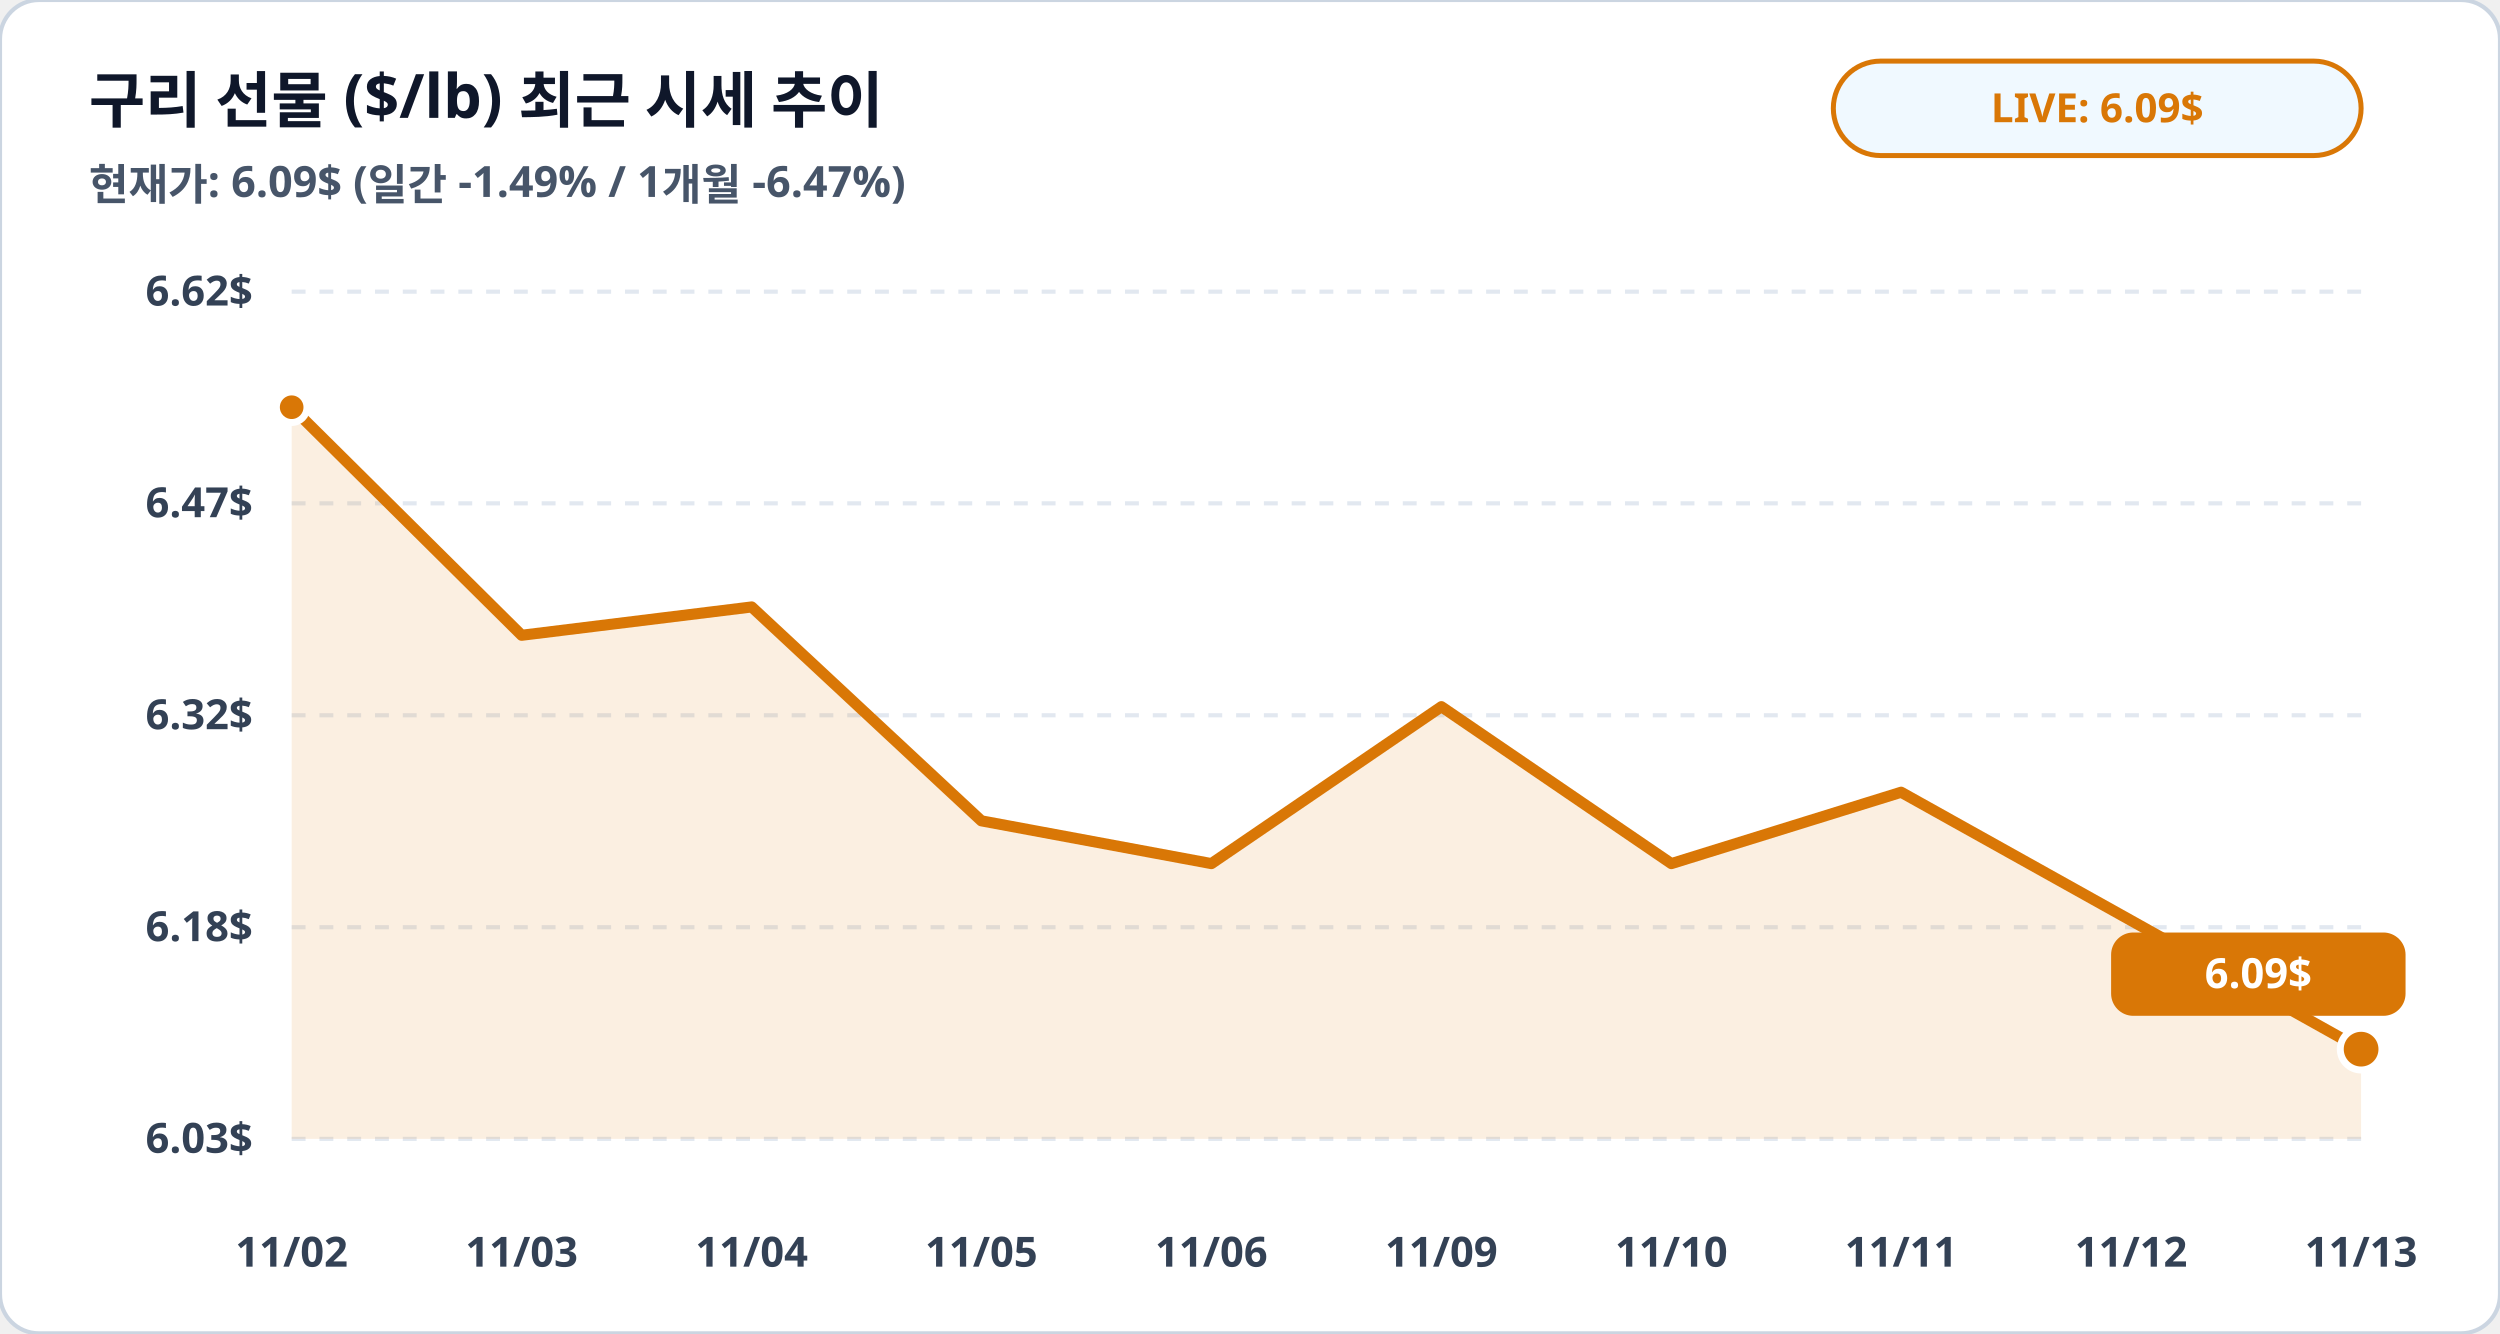
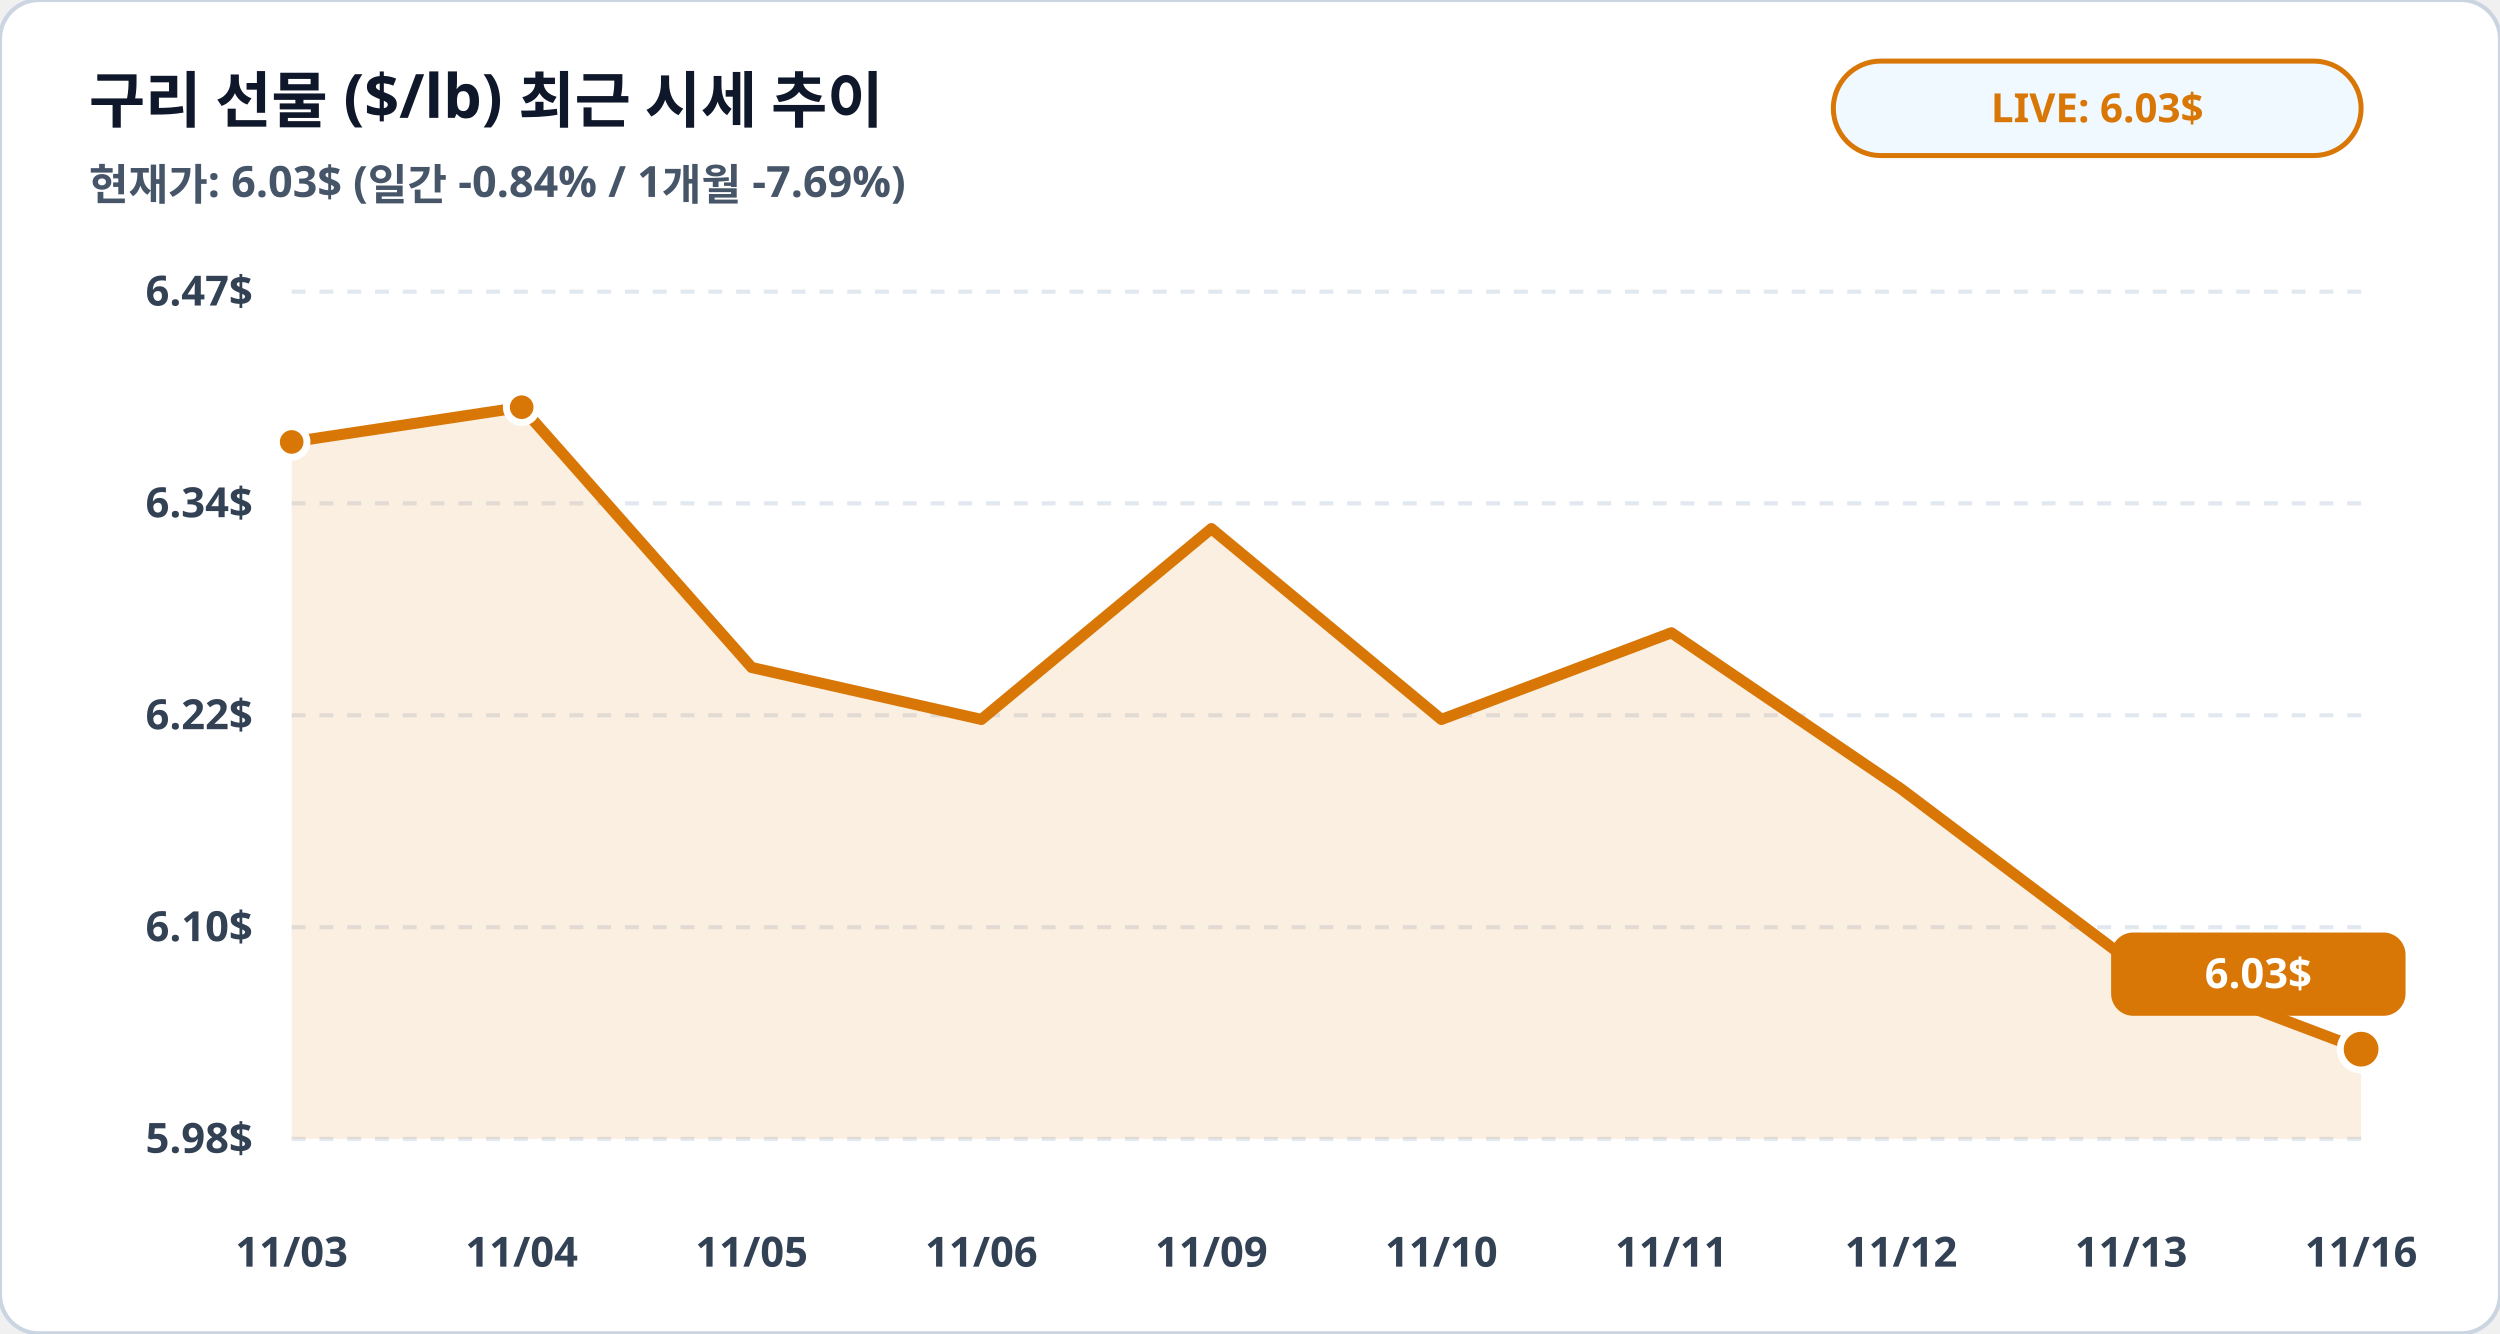
<svg xmlns="http://www.w3.org/2000/svg" viewBox="0 0 900 480" width="100%" height="100%">
  <rect width="900" height="480" rx="14" fill="#ffffff" stroke="#cbd5e1" stroke-width="1.5" />
  <text x="32" y="44" fill="#0f172a" font-family="Pretendard, sans-serif" font-size="22" font-weight="900">구리 선물 ($/lb) 최근 시세 추이</text>
-   <text x="32" y="72" fill="#475569" font-family="Pretendard, sans-serif" font-size="15.5" font-weight="600">현재가: 6.09$ (일간 -1.49% / 1개월 -6.47%)</text>
+   <text x="32" y="72" fill="#475569" font-family="Pretendard, sans-serif" font-size="15.5" font-weight="600">현재가: 6.03$ (일간 -0.84% / 1개월 -7.69%)</text>
  <rect x="660" y="22" width="190" height="34" rx="17" fill="#f0f9ff" stroke="#d97706" stroke-width="1.8" />
-   <text x="755" y="44" fill="#d97706" font-family="Pretendard, sans-serif" font-size="14.5" font-weight="800" text-anchor="middle">LIVE: 6.09$</text>
+   <text x="755" y="44" fill="#d97706" font-family="Pretendard, sans-serif" font-size="14.5" font-weight="800" text-anchor="middle">LIVE: 6.03$</text>
  <line x1="105" y1="105.0" x2="850" y2="105.0" stroke="#e2e8f0" stroke-width="1.5" stroke-dasharray="5,5" />
-   <text x="91" y="110.0" fill="#334155" font-family="Pretendard, sans-serif" font-size="15" font-weight="700" text-anchor="end">6.62$</text>
+   <text x="91" y="110.0" fill="#334155" font-family="Pretendard, sans-serif" font-size="15" font-weight="700" text-anchor="end">6.47$</text>
  <line x1="105" y1="181.2" x2="850" y2="181.2" stroke="#e2e8f0" stroke-width="1.5" stroke-dasharray="5,5" />
-   <text x="91" y="186.2" fill="#334155" font-family="Pretendard, sans-serif" font-size="15" font-weight="700" text-anchor="end">6.47$</text>
+   <text x="91" y="186.2" fill="#334155" font-family="Pretendard, sans-serif" font-size="15" font-weight="700" text-anchor="end">6.34$</text>
  <line x1="105" y1="257.5" x2="850" y2="257.5" stroke="#e2e8f0" stroke-width="1.5" stroke-dasharray="5,5" />
-   <text x="91" y="262.5" fill="#334155" font-family="Pretendard, sans-serif" font-size="15" font-weight="700" text-anchor="end">6.32$</text>
+   <text x="91" y="262.5" fill="#334155" font-family="Pretendard, sans-serif" font-size="15" font-weight="700" text-anchor="end">6.22$</text>
  <line x1="105" y1="333.8" x2="850" y2="333.8" stroke="#e2e8f0" stroke-width="1.5" stroke-dasharray="5,5" />
-   <text x="91" y="338.8" fill="#334155" font-family="Pretendard, sans-serif" font-size="15" font-weight="700" text-anchor="end">6.18$</text>
+   <text x="91" y="338.8" fill="#334155" font-family="Pretendard, sans-serif" font-size="15" font-weight="700" text-anchor="end">6.10$</text>
  <line x1="105" y1="410.0" x2="850" y2="410.0" stroke="#e2e8f0" stroke-width="1.5" stroke-dasharray="5,5" />
-   <text x="91" y="415.0" fill="#334155" font-family="Pretendard, sans-serif" font-size="15" font-weight="700" text-anchor="end">6.03$</text>
-   <polygon points="105.0,410.0 105.0,146.6 187.8,228.7 270.6,218.5 353.3,295.5 436.1,310.9 518.9,254.4 601.7,310.9 684.4,285.2 767.2,331.4 850.0,377.7 850.0,410.0" fill="#d97706" fill-opacity="0.12" />
-   <polyline fill="none" stroke="#d97706" stroke-width="4" stroke-linecap="round" stroke-linejoin="round" points="105.0,146.6 187.8,228.7 270.6,218.5 353.3,295.5 436.1,310.9 518.9,254.4 601.7,310.9 684.4,285.2 767.2,331.4 850.0,377.7" />
-   <circle cx="105.0" cy="146.6" r="5.5" fill="#d97706" stroke="#ffffff" stroke-width="2.5" />
+   <text x="91" y="415.0" fill="#334155" font-family="Pretendard, sans-serif" font-size="15" font-weight="700" text-anchor="end">5.98$</text>
+   <polygon points="105.0,410.0 105.0,159.1 187.8,146.6 270.6,240.3 353.3,259.0 436.1,190.3 518.9,259.0 601.7,227.8 684.4,284.0 767.2,346.4 850.0,377.7 850.0,410.0" fill="#d97706" fill-opacity="0.12" />
+   <polyline fill="none" stroke="#d97706" stroke-width="4" stroke-linecap="round" stroke-linejoin="round" points="105.0,159.1 187.8,146.6 270.6,240.3 353.3,259.0 436.1,190.3 518.9,259.0 601.7,227.8 684.4,284.0 767.2,346.4 850.0,377.7" />
+   <circle cx="105.0" cy="159.1" r="5.5" fill="#d97706" stroke="#ffffff" stroke-width="2.5" />
+   <circle cx="187.8" cy="146.6" r="5.5" fill="#d97706" stroke="#ffffff" stroke-width="2.5" />
  <circle cx="850.0" cy="377.7" r="7.5" fill="#d97706" stroke="#ffffff" stroke-width="2.5" />
  <rect x="760.0" y="335.7" width="106" height="30" rx="8" fill="#d97706" />
-   <text x="813.0" y="355.7" fill="#ffffff" font-family="Pretendard, sans-serif" font-size="15" font-weight="800" text-anchor="middle">6.09$</text>
-   <text x="105.0" y="456" fill="#334155" font-family="Pretendard, sans-serif" font-size="15" font-weight="700" text-anchor="middle">11/02</text>
-   <text x="187.8" y="456" fill="#334155" font-family="Pretendard, sans-serif" font-size="15" font-weight="700" text-anchor="middle">11/03</text>
-   <text x="270.6" y="456" fill="#334155" font-family="Pretendard, sans-serif" font-size="15" font-weight="700" text-anchor="middle">11/04</text>
-   <text x="353.3" y="456" fill="#334155" font-family="Pretendard, sans-serif" font-size="15" font-weight="700" text-anchor="middle">11/05</text>
-   <text x="436.1" y="456" fill="#334155" font-family="Pretendard, sans-serif" font-size="15" font-weight="700" text-anchor="middle">11/06</text>
-   <text x="518.9" y="456" fill="#334155" font-family="Pretendard, sans-serif" font-size="15" font-weight="700" text-anchor="middle">11/09</text>
-   <text x="601.7" y="456" fill="#334155" font-family="Pretendard, sans-serif" font-size="15" font-weight="700" text-anchor="middle">11/10</text>
-   <text x="684.4" y="456" fill="#334155" font-family="Pretendard, sans-serif" font-size="15" font-weight="700" text-anchor="middle">11/11</text>
-   <text x="767.2" y="456" fill="#334155" font-family="Pretendard, sans-serif" font-size="15" font-weight="700" text-anchor="middle">11/12</text>
-   <text x="850.0" y="456" fill="#334155" font-family="Pretendard, sans-serif" font-size="15" font-weight="700" text-anchor="middle">11/13</text>
+   <text x="813.0" y="355.7" fill="#ffffff" font-family="Pretendard, sans-serif" font-size="15" font-weight="800" text-anchor="middle">6.03$</text>
+   <text x="105.0" y="456" fill="#334155" font-family="Pretendard, sans-serif" font-size="15" font-weight="700" text-anchor="middle">11/03</text>
+   <text x="187.8" y="456" fill="#334155" font-family="Pretendard, sans-serif" font-size="15" font-weight="700" text-anchor="middle">11/04</text>
+   <text x="270.6" y="456" fill="#334155" font-family="Pretendard, sans-serif" font-size="15" font-weight="700" text-anchor="middle">11/05</text>
+   <text x="353.3" y="456" fill="#334155" font-family="Pretendard, sans-serif" font-size="15" font-weight="700" text-anchor="middle">11/06</text>
+   <text x="436.1" y="456" fill="#334155" font-family="Pretendard, sans-serif" font-size="15" font-weight="700" text-anchor="middle">11/09</text>
+   <text x="518.9" y="456" fill="#334155" font-family="Pretendard, sans-serif" font-size="15" font-weight="700" text-anchor="middle">11/10</text>
+   <text x="601.7" y="456" fill="#334155" font-family="Pretendard, sans-serif" font-size="15" font-weight="700" text-anchor="middle">11/11</text>
+   <text x="684.4" y="456" fill="#334155" font-family="Pretendard, sans-serif" font-size="15" font-weight="700" text-anchor="middle">11/12</text>
+   <text x="767.2" y="456" fill="#334155" font-family="Pretendard, sans-serif" font-size="15" font-weight="700" text-anchor="middle">11/13</text>
+   <text x="850.0" y="456" fill="#334155" font-family="Pretendard, sans-serif" font-size="15" font-weight="700" text-anchor="middle">11/16</text>
</svg>
